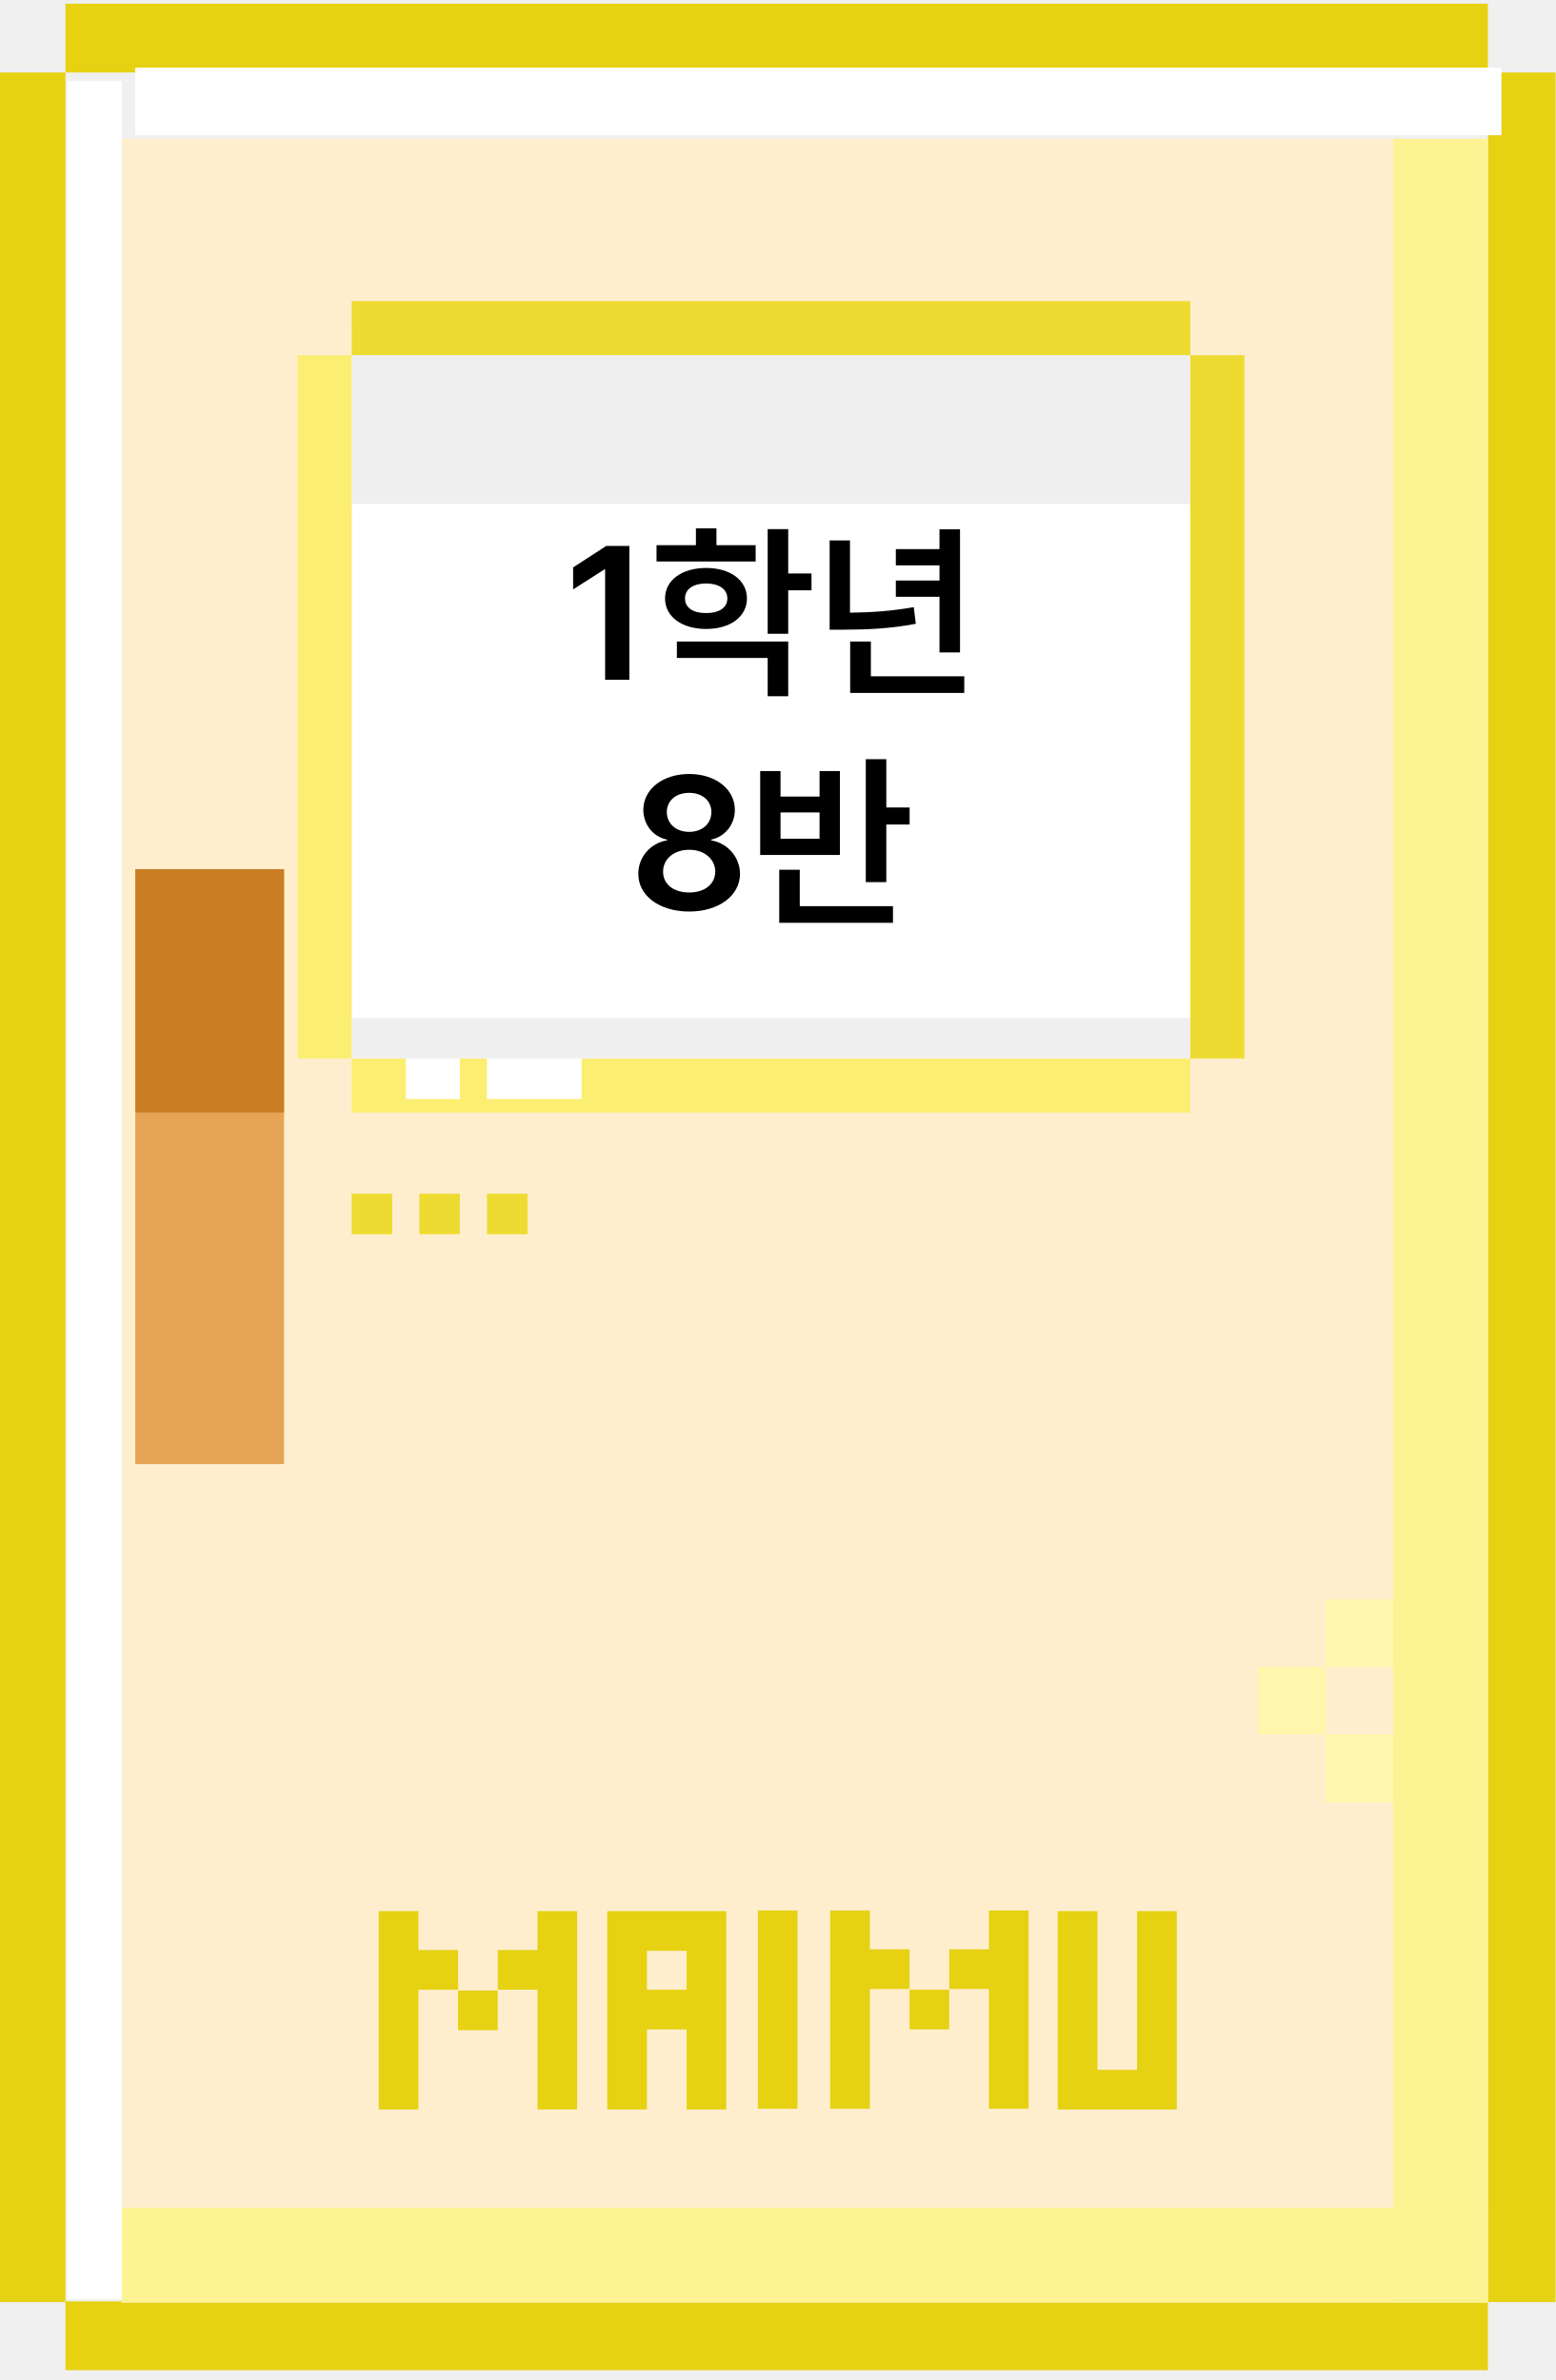
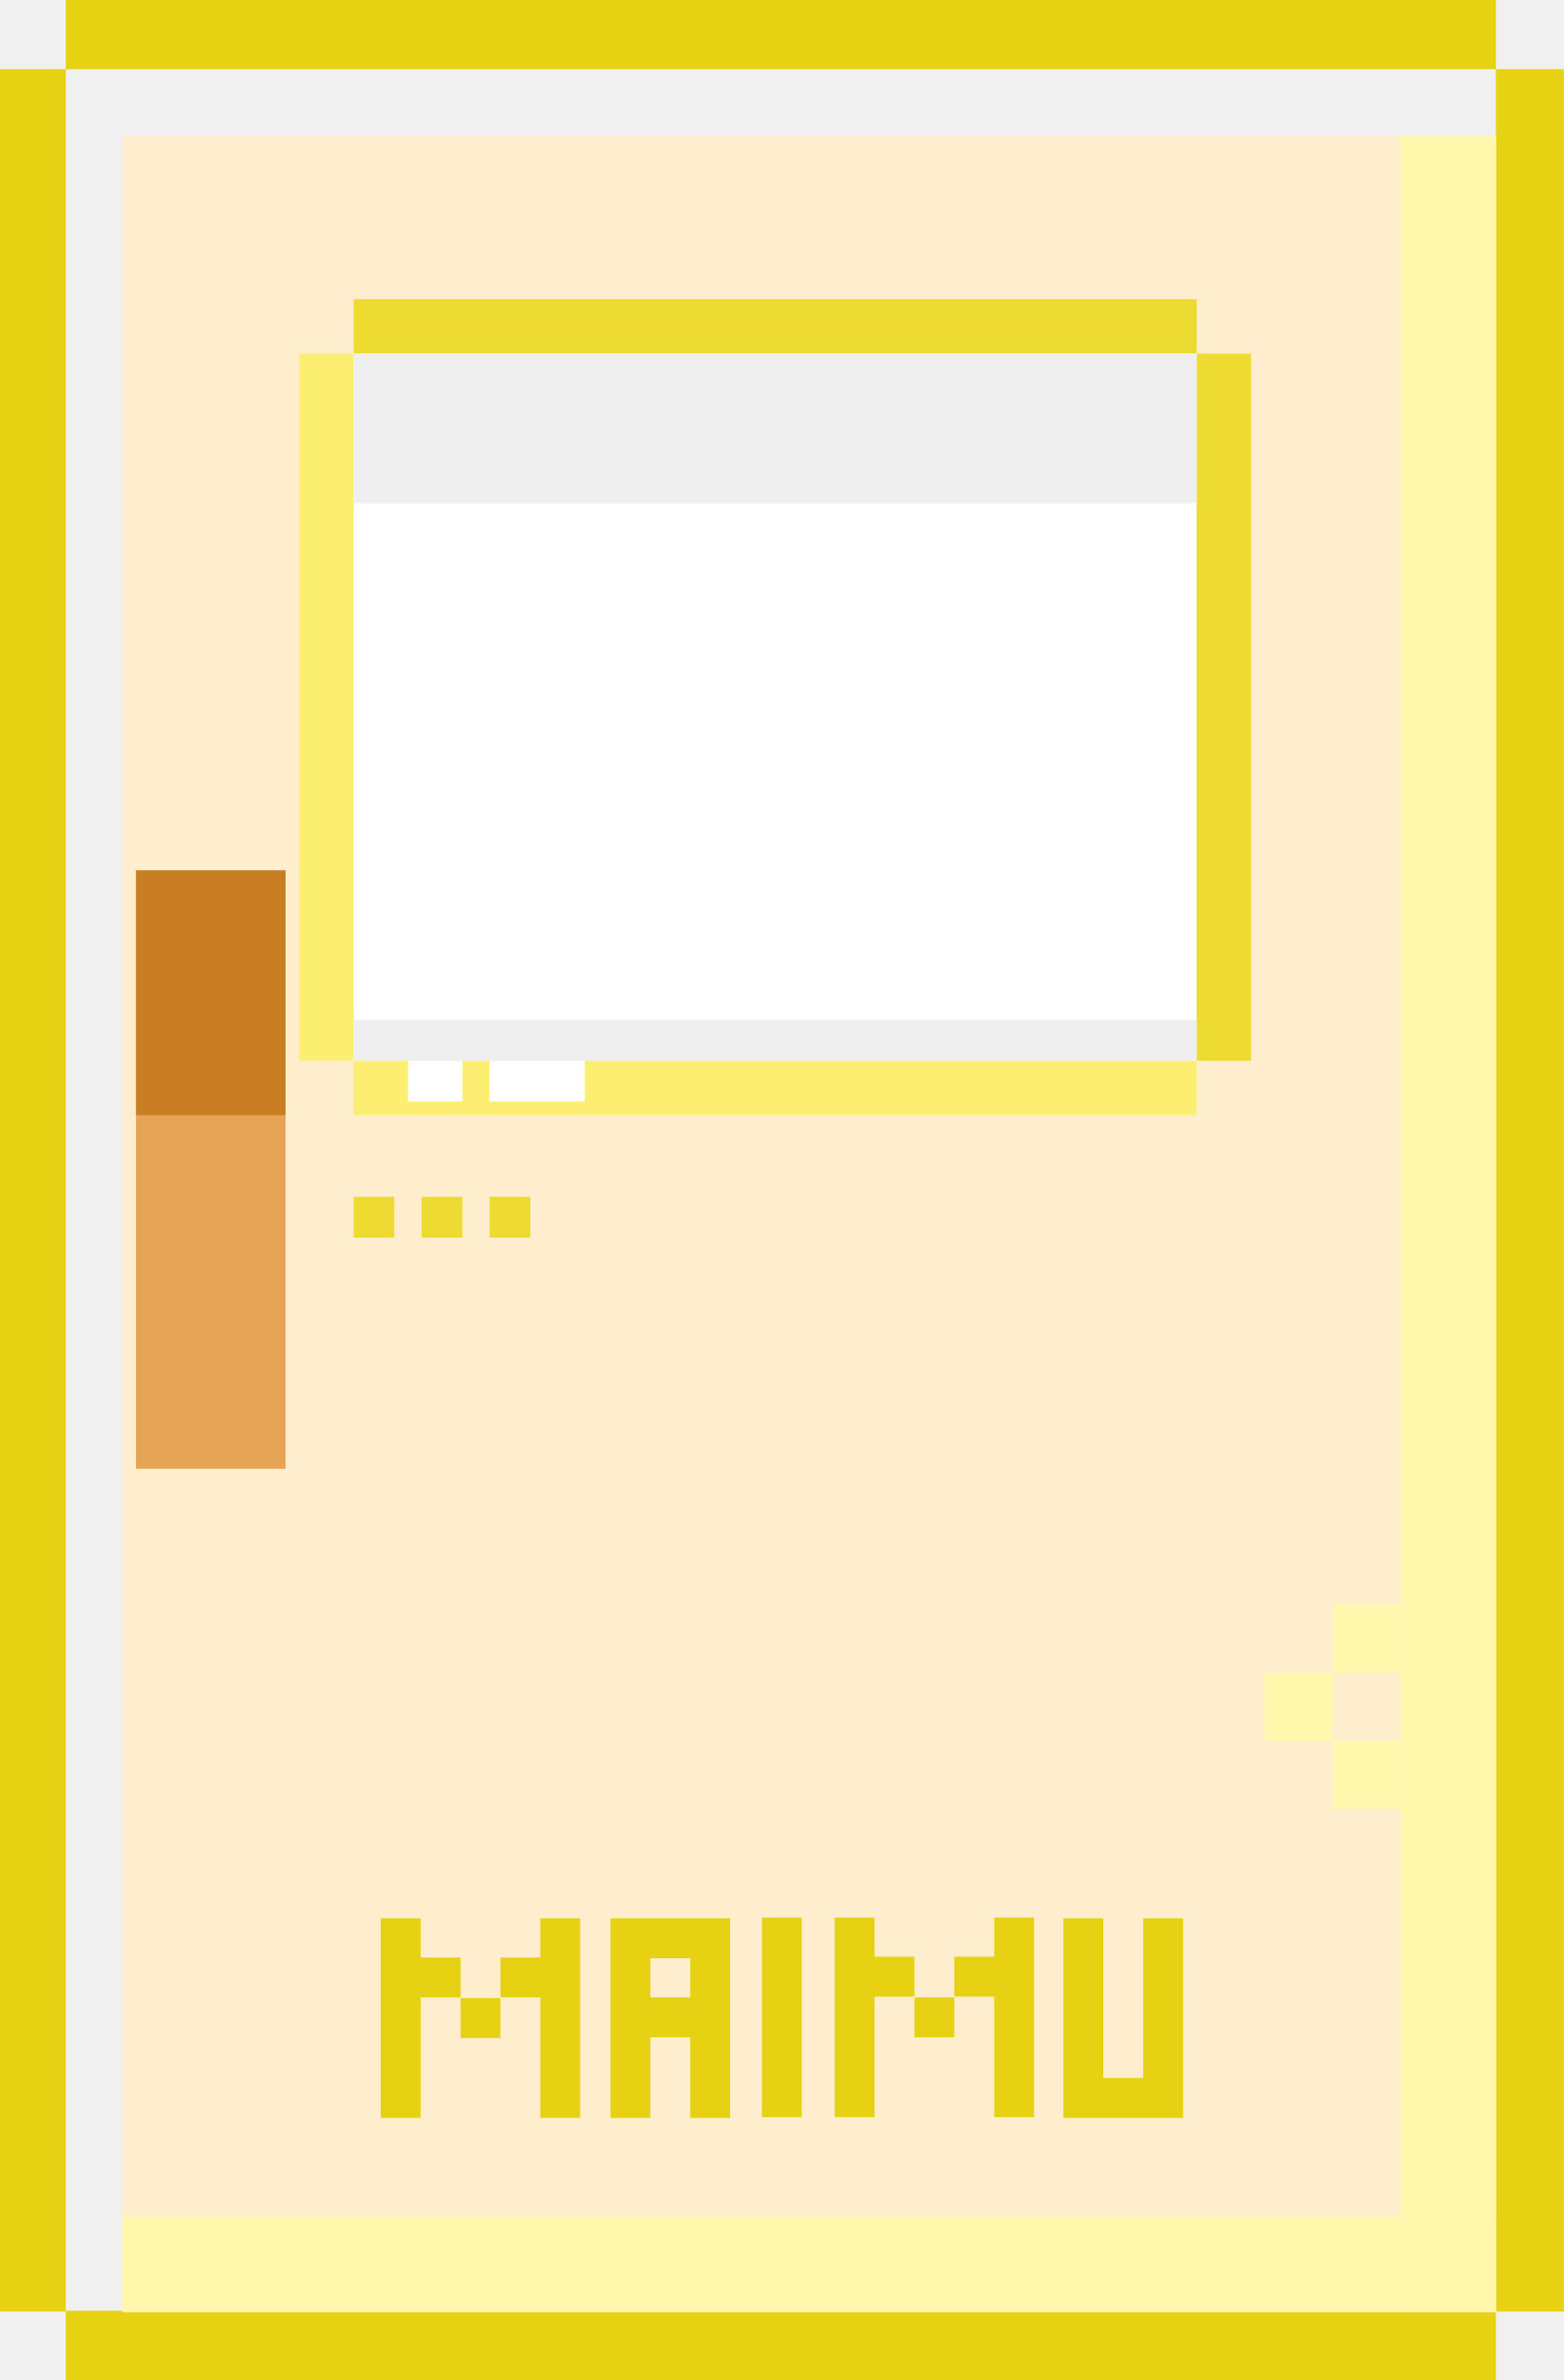
- <svg xmlns="http://www.w3.org/2000/svg" width="115" height="176" viewBox="0 0 115 176" fill="none">
-   <g clip-path="url(#clip0_1081_5231)">
-     <path d="M110 170.183H4.839V175.271H110V170.183Z" fill="#E6D113" />
-     <path d="M110 0.271H4.839V5.36H110V0.271Z" fill="#E6D113" />
-     <path d="M4.839 5.36H0V170.236H4.839V5.36Z" fill="#E6D113" />
-     <path d="M115.054 5.36H110V170.236H115.054V5.36Z" fill="#E6D113" />
-     <path d="M110 10.271H9V170.271H110V10.271Z" fill="#FFEECE" />
-     <rect x="10" y="64.272" width="11" height="44" fill="#E6A556" />
-     <rect x="103" y="10.271" width="7" height="160" fill="#FEF392" />
-     <rect x="9" y="163.271" width="101" height="7" fill="#FEF392" />
-     <rect x="10" y="64.272" width="11" height="18" fill="#C97E24" />
-     <rect x="26" y="24.271" width="62" height="54" fill="white" />
-     <rect x="26" y="22.271" width="62" height="4" fill="#EEDB31" />
-     <rect x="26" y="78.272" width="62" height="4" fill="#FCEE70" />
-     <path d="M88 78.272V26.271H92V78.272H88Z" fill="#EEDB31" />
-     <path d="M22 78.272L22 26.271H26L26 78.272H22Z" fill="#FCEE70" />
-     <rect x="26" y="26.271" width="62" height="11" fill="#EFEFEF" />
-     <rect x="26" y="75.272" width="62" height="3" fill="#EFEFEF" />
-     <rect x="26" y="88.272" width="3" height="3" fill="#EEDB31" />
-     <rect x="30" y="78.272" width="4" height="3" fill="white" />
-     <rect x="36" y="78.272" width="7" height="3" fill="white" />
-     <rect x="31" y="88.272" width="3" height="3" fill="#EEDB31" />
-     <rect x="36" y="88.272" width="3" height="3" fill="#EEDB31" />
-     <rect x="98" y="118.271" width="5" height="5" fill="#FFF7AC" />
-     <rect x="93" y="123.271" width="5" height="5" fill="#FFF7AC" />
-     <rect x="98" y="128.271" width="5" height="5" fill="#FFF7AC" />
-     <mask id="mask0_1081_5231" style="mask-type:luminance" maskUnits="userSpaceOnUse" x="28" y="141" width="59" height="15">
-       <path d="M33.866 144.204H30.933V141.327H28V155.997H30.933V147.14H33.866V144.207V144.204ZM33.866 150.129H36.798V147.196H33.866V150.129ZM39.734 144.204H36.801V147.137H39.734V155.994H42.667V141.324H39.734V144.201V144.204ZM47.827 141.327H44.894V155.997H47.827V150.073H50.76V155.997H53.692V141.327H47.824H47.827ZM50.76 147.14H47.827V144.263H50.76V147.14ZM56.027 155.942H58.96V141.271H56.027V155.942ZM67.242 144.152H64.309V141.275H61.376V155.945H64.309V147.088H67.242V144.155V144.152ZM67.242 150.076H70.174V147.143H67.242V150.076ZM73.11 144.152H70.177V147.084H73.11V155.942H76.043V141.271H73.11V144.149V144.152ZM84.064 141.327V153.062H81.131V141.327H78.198V155.997H87V141.327H84.067H84.064Z" fill="white" />
+ <svg xmlns="http://www.w3.org/2000/svg" width="115" height="175" viewBox="0 0 115 175" fill="none">
+   <g clip-path="url(#clip0_1284_3777)">
+     <path d="M110 169.911H4.839V175H110V169.911Z" fill="#E6D113" />
+     <path d="M110 0H4.839V5.089H110V0Z" fill="#E6D113" />
+     <path d="M4.839 5.089H0V169.965H4.839V5.089Z" fill="#E6D113" />
+     <path d="M115.054 5.089H110V169.965H115.054V5.089Z" fill="#E6D113" />
+     <path d="M110 10H9V170H110V10Z" fill="#FFEECE" />
+     <rect x="10" y="64" width="11" height="44" fill="#E6A556" />
+     <rect x="103" y="10" width="7" height="160" fill="#FFF7AC" />
+     <rect x="9" y="163" width="101" height="7" fill="#FFF7AC" />
+     <rect x="10" y="64" width="11" height="18" fill="#C97E24" />
+     <rect x="26" y="24" width="62" height="54" fill="white" />
+     <rect x="26" y="22" width="62" height="4" fill="#EEDB31" />
+     <rect x="26" y="78" width="62" height="4" fill="#FCEE70" />
+     <path d="M88 78V26H92V78H88Z" fill="#EEDB31" />
+     <path d="M22 78L22 26H26L26 78H22Z" fill="#FCEE70" />
+     <rect x="26" y="26" width="62" height="11" fill="#EFEFEF" />
+     <rect x="26" y="75" width="62" height="3" fill="#EFEFEF" />
+     <rect x="26" y="88" width="3" height="3" fill="#EEDB31" />
+     <rect x="30" y="78" width="4" height="3" fill="white" />
+     <rect x="36" y="78" width="7" height="3" fill="white" />
+     <rect x="31" y="88" width="3" height="3" fill="#EEDB31" />
+     <rect x="36" y="88" width="3" height="3" fill="#EEDB31" />
+     <rect x="98" y="118" width="5" height="5" fill="#FFF7AC" />
+     <rect x="93" y="123" width="5" height="5" fill="#FFF7AC" />
+     <rect x="98" y="128" width="5" height="5" fill="#FFF7AC" />
+     <mask id="mask0_1284_3777" style="mask-type:luminance" maskUnits="userSpaceOnUse" x="28" y="141" width="59" height="15">
+       <path d="M33.866 143.933H30.933V141.056H28V155.726H30.933V146.869H33.866V143.936V143.933ZM33.866 149.857H36.798V146.924H33.866V149.857ZM39.734 143.933H36.801V146.866H39.734V155.723H42.667V141.053H39.734V143.93V143.933ZM47.827 141.056H44.894V155.726H47.827V149.802H50.76V155.726H53.692V141.056H47.824H47.827ZM50.76 146.869H47.827V143.992H50.76V146.869ZM56.027 155.67H58.96V141H56.027V155.67ZM67.242 143.88H64.309V141.003H61.376V155.673H64.309V146.816H67.242V143.883V143.88ZM67.242 149.805H70.174V146.872H67.242V149.805ZM73.11 143.88H70.177V146.813H73.11V155.67H76.043V141H73.11V143.877V143.88ZM84.064 141.056V152.79H81.131V141.056H78.198V155.726H87V141.056H84.067H84.064Z" fill="white" />
    </mask>
-     <g mask="url(#mask0_1081_5231)">
-       <rect x="27.929" y="141.25" width="59.09" height="14.791" fill="#E6D113" />
+     <g mask="url(#mask0_1284_3777)">
+       <rect x="27.929" y="140.979" width="59.09" height="14.791" fill="#E6D113" />
    </g>
-     <path d="M46.527 40.373V50.272H44.736V42.109H44.682L42.371 43.586V41.959L44.818 40.373H46.527ZM55.865 40.318V41.522H48.537V40.318H51.449V39.074H52.967V40.318H55.865ZM49.166 44.256C49.166 42.902 50.417 42 52.201 42C53.985 42 55.216 42.902 55.223 44.256C55.216 45.609 53.985 46.512 52.201 46.512C50.417 46.512 49.166 45.609 49.166 44.256ZM50.041 48.658V47.441H58.272V51.488H56.754V48.658H50.041ZM50.643 44.256C50.636 44.953 51.265 45.343 52.201 45.336C53.138 45.343 53.773 44.953 53.773 44.256C53.773 43.559 53.138 43.148 52.201 43.148C51.265 43.148 50.636 43.559 50.643 44.256ZM56.754 46.867V39.129H58.272V42.41H59.994V43.654H58.272V46.867H56.754ZM70.973 39.143V48.248H69.455V44.133H66.228V42.93H69.455V41.809H66.228V40.605H69.455V39.143H70.973ZM61.334 46.566V39.963H62.838V45.309C64.41 45.288 65.9 45.192 67.555 44.898L67.705 46.129C65.805 46.491 64.137 46.56 62.305 46.566H61.334ZM62.852 51.242V47.441H64.383V50.012H71.287V51.242H62.852ZM50.95 67.408C48.742 67.408 47.184 66.232 47.19 64.619C47.184 63.361 48.12 62.336 49.31 62.145V62.09C48.27 61.871 47.566 60.969 47.56 59.889C47.566 58.357 48.995 57.236 50.95 57.236C52.892 57.236 54.327 58.357 54.327 59.889C54.327 60.976 53.602 61.871 52.577 62.09V62.145C53.76 62.336 54.703 63.361 54.71 64.619C54.703 66.232 53.138 67.408 50.95 67.408ZM49.023 64.455C49.016 65.371 49.774 66 50.95 66C52.112 66 52.871 65.371 52.878 64.455C52.871 63.525 52.065 62.835 50.95 62.842C49.836 62.835 49.016 63.519 49.023 64.455ZM49.296 60.053C49.303 60.921 49.986 61.516 50.95 61.516C51.9 61.516 52.591 60.921 52.591 60.053C52.591 59.212 51.921 58.631 50.95 58.631C49.959 58.631 49.303 59.212 49.296 60.053ZM65.524 56.143V59.711H67.247V60.969H65.524V65.234H64.007V56.143H65.524ZM56.2 63.225V57.018H57.704V58.904H60.589V57.018H62.093V63.225H56.2ZM57.608 68.242V64.318H59.126V67.012H66.017V68.242H57.608ZM57.704 62.022H60.589V60.08H57.704V62.022Z" fill="black" />
-     <rect x="5" y="6" width="4" height="164" fill="white" />
-     <rect x="10" y="5" width="101" height="5" fill="white" />
  </g>
  <defs>
-     <clipPath id="clip0_1081_5231">
-       <rect width="115" height="175" fill="white" transform="translate(0 0.271484)" />
+     <clipPath id="clip0_1284_3777">
+       <rect width="115" height="175" fill="white" />
    </clipPath>
  </defs>
</svg>
